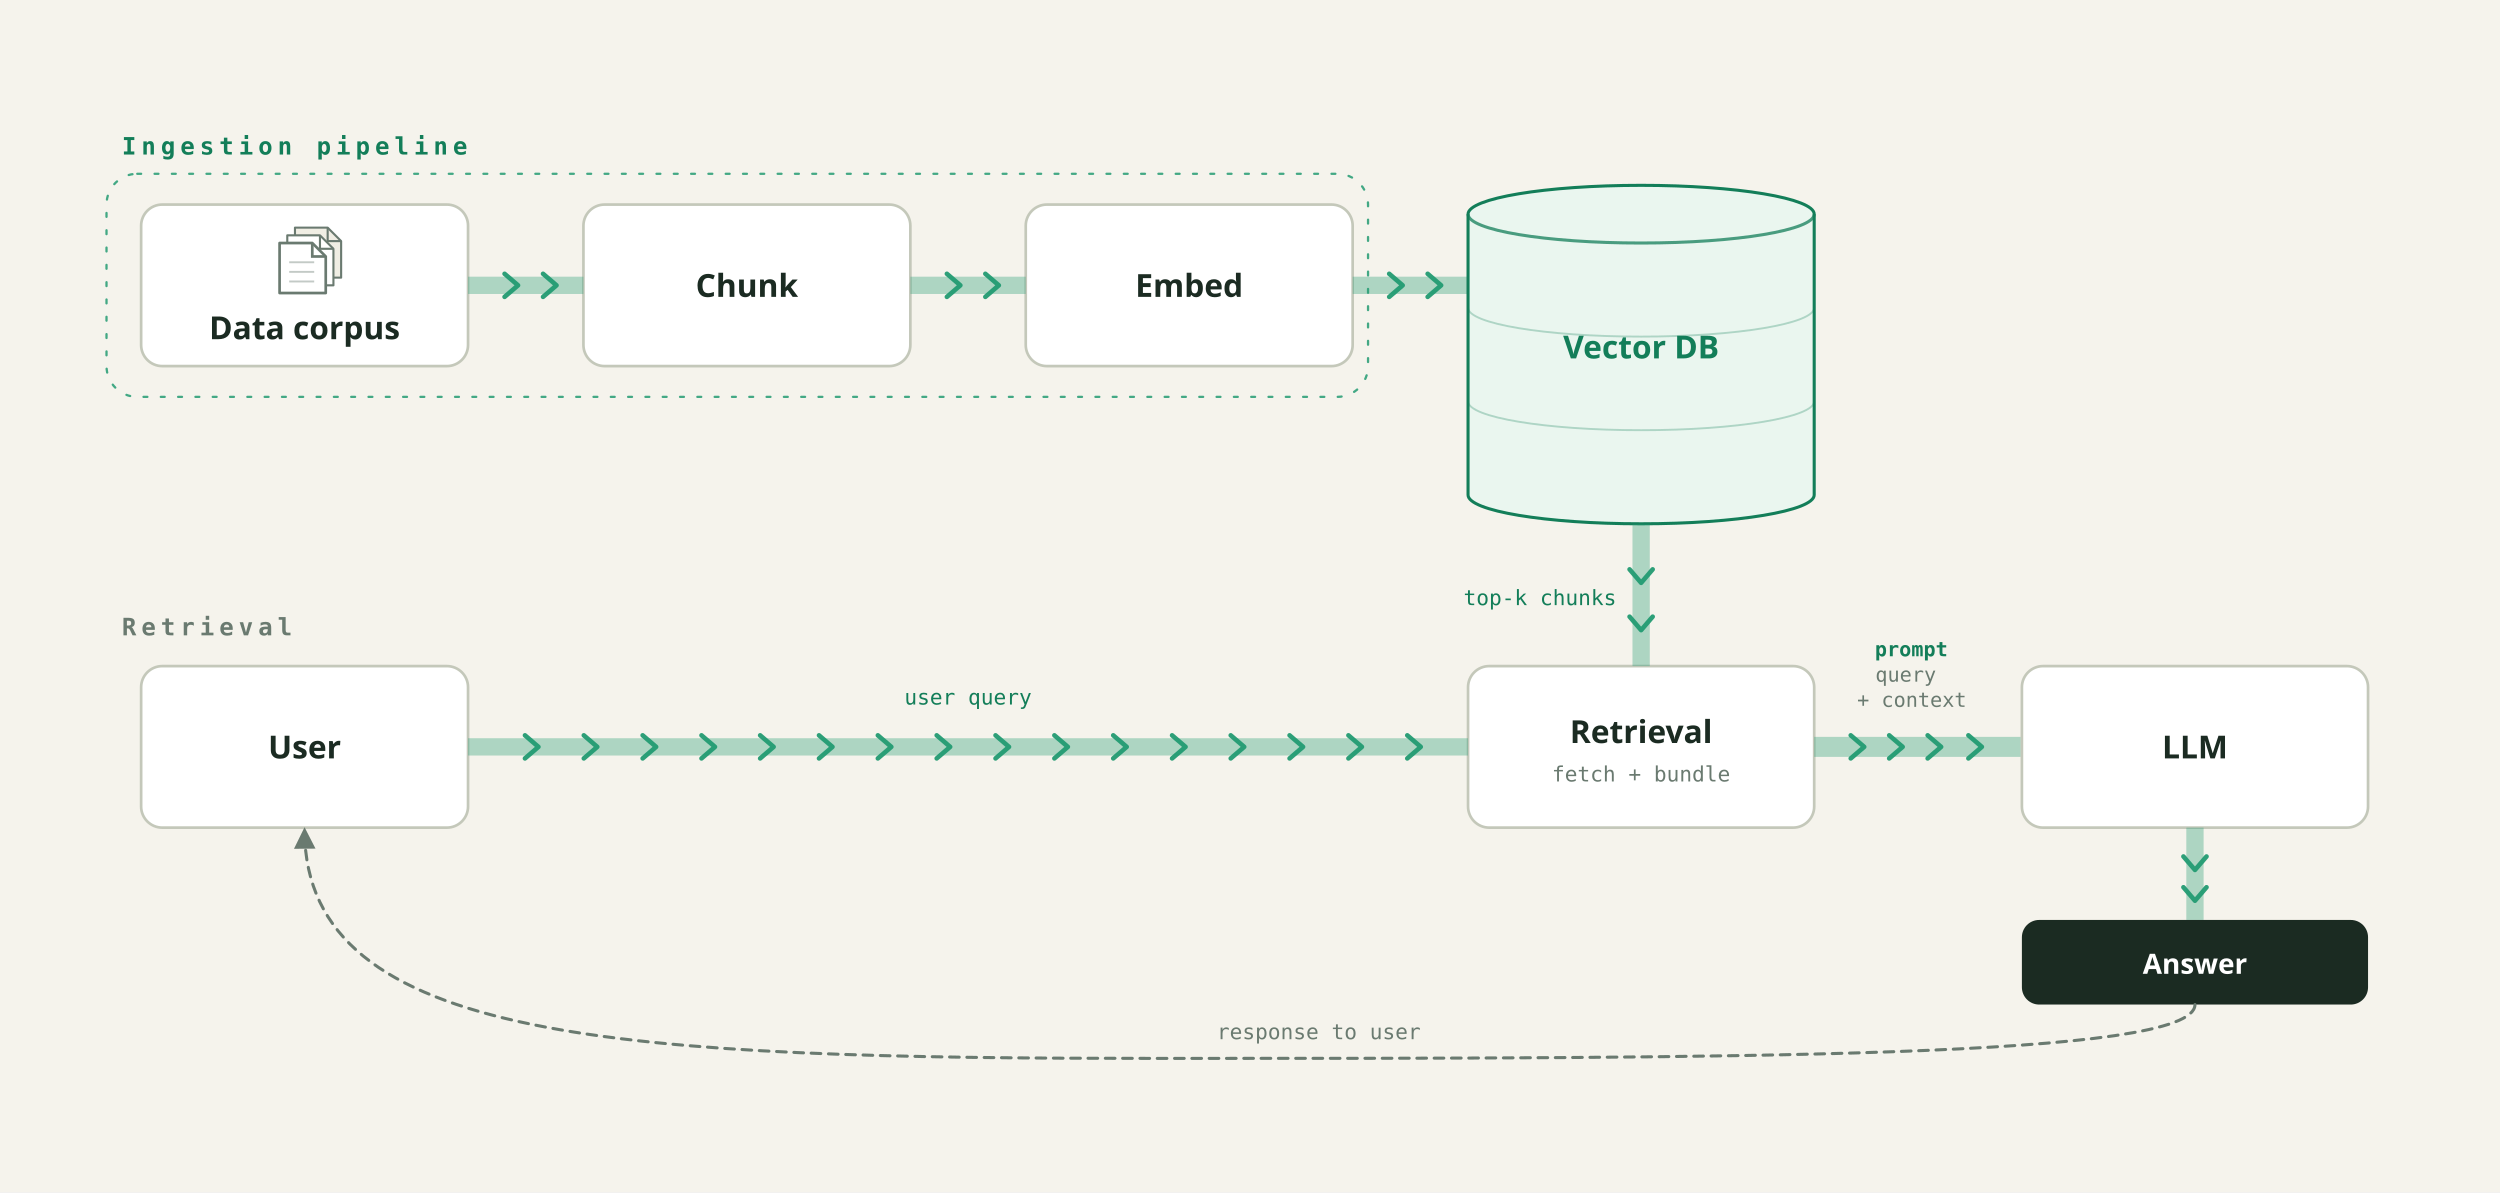
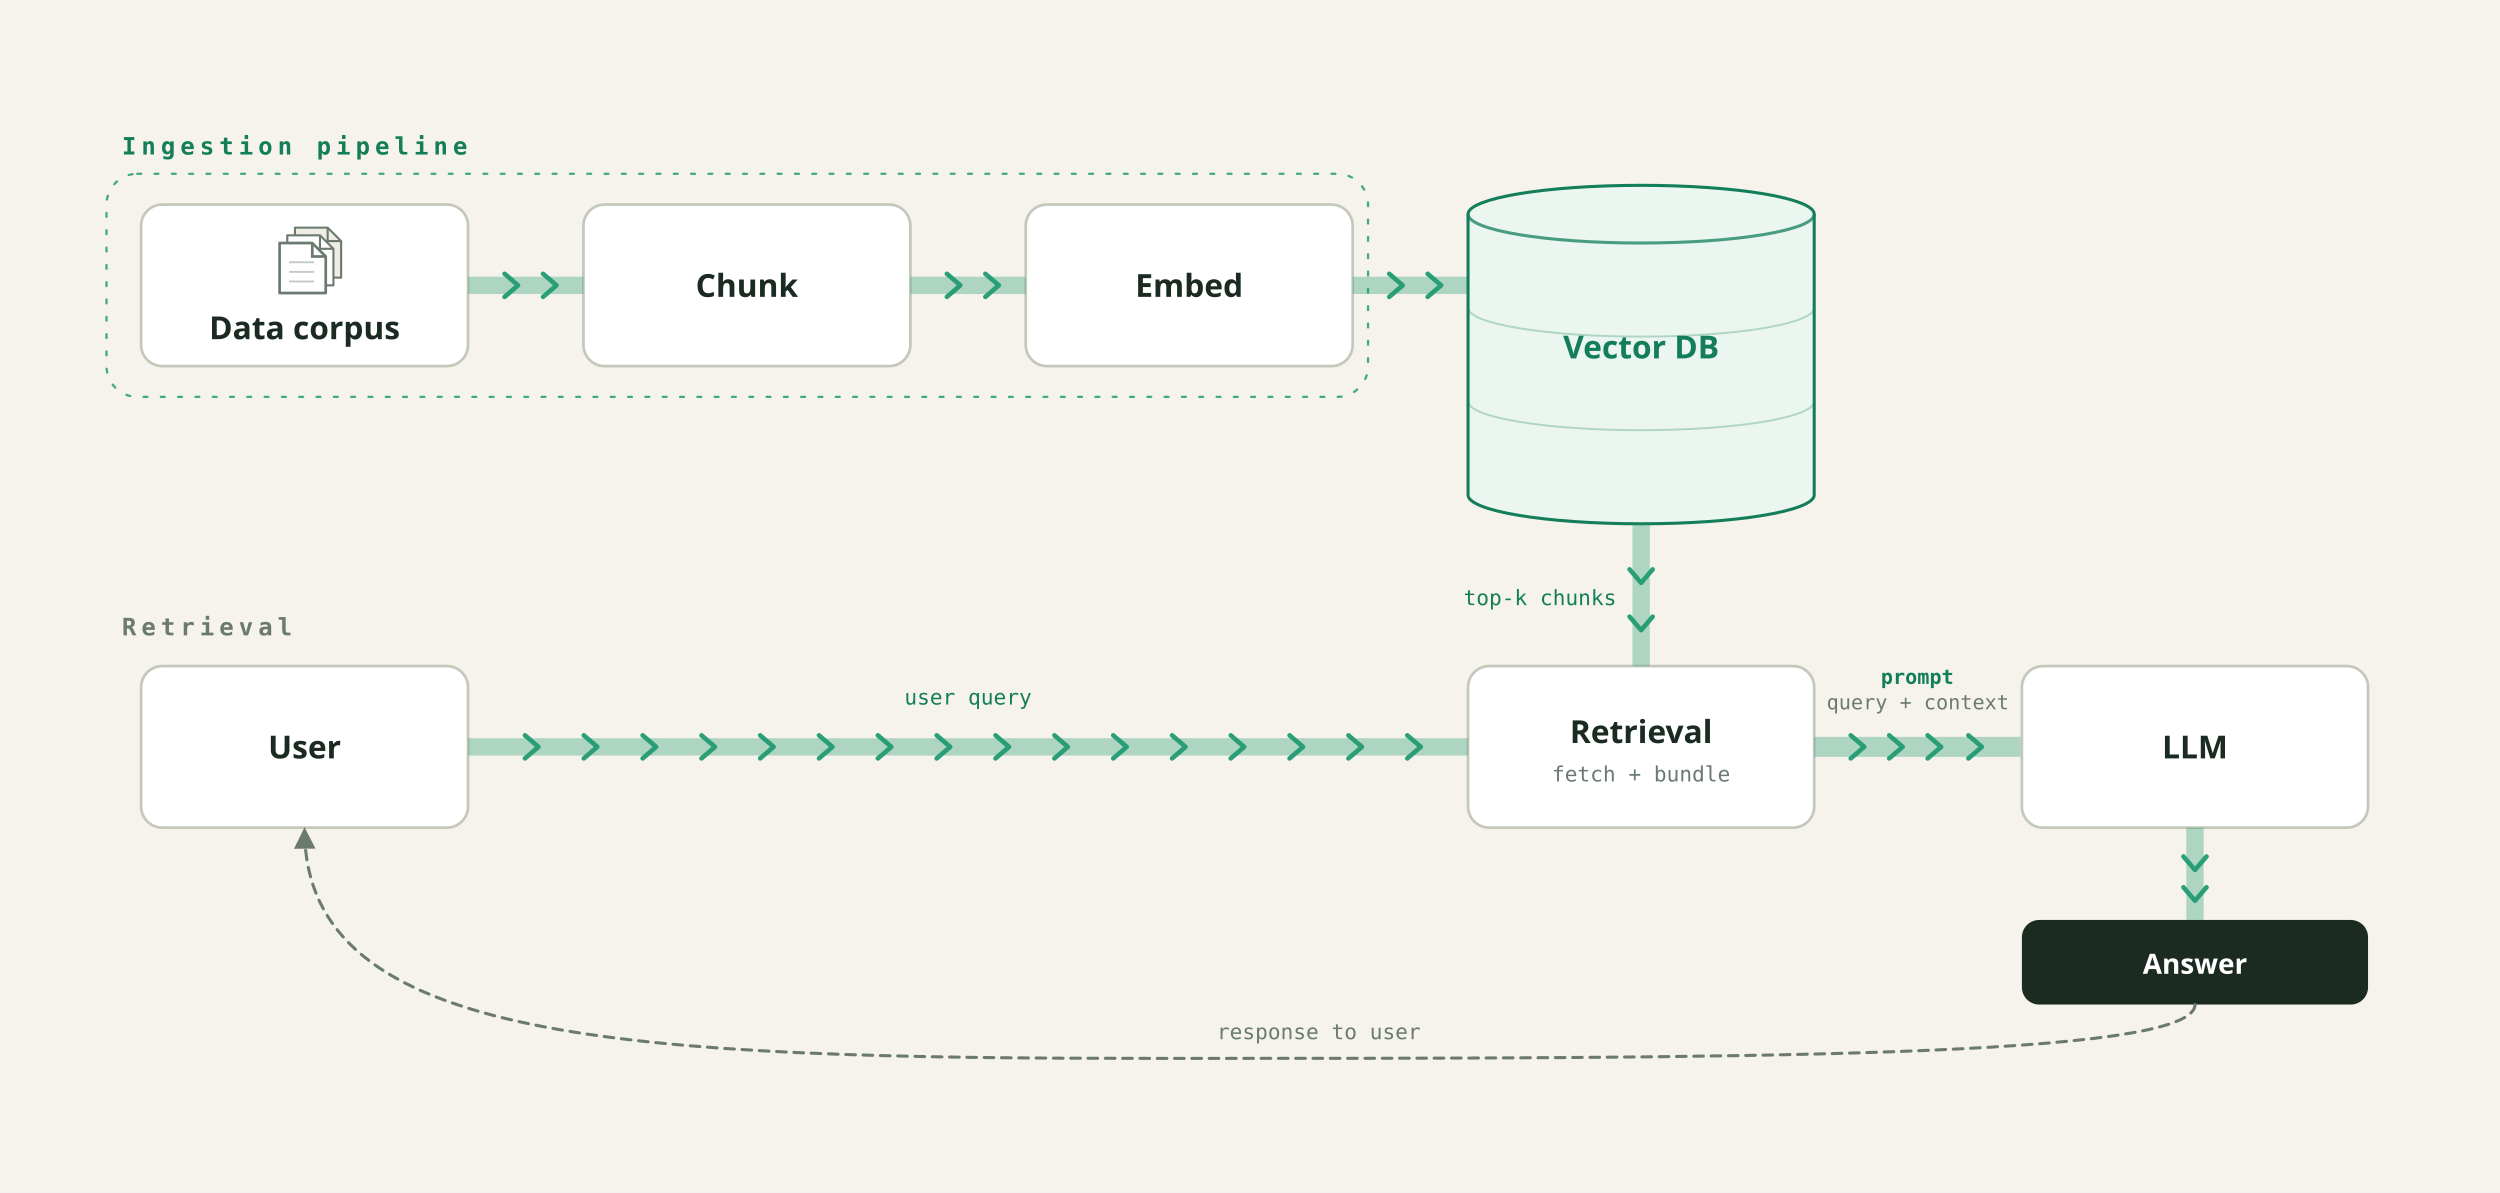
<svg xmlns="http://www.w3.org/2000/svg" viewBox="0 0 1300 620" width="100%" font-family="'Montserrat',system-ui,sans-serif" version="1.1" id="svg49">
  <defs id="defs1">
    <marker id="loopHead" viewBox="0 0 10 10" refX="8" refY="5" markerWidth="7" markerHeight="7" orient="auto-start-reverse">
      <path d="M0,0 L10,5 L0,10 z" fill="#6a7a70" id="path1" />
    </marker>
  </defs>
  <rect x="0" y="0" width="1300" height="620" rx="0" ry="0" fill="#f5f3ec" id="rect1" style="display:inline" />
  <rect x="55.384" y="90.372" width="656" height="116" rx="16" ry="16" fill="none" stroke="#239b72" stroke-width="1.2" stroke-dasharray="2, 7" stroke-linecap="round" opacity="0.85" id="rect2" />
  <text x="63.384" y="80.372" font-size="12.5px" font-weight="600" fill="#137e59" text-anchor="start" font-family="'Spline Sans Mono', monospace" letter-spacing="2.6" id="text3">Ingestion pipeline</text>
  <rect x="73.384" y="106.372" width="170" height="84" rx="11" ry="11" fill="#ffffff" stroke="#c4c8ba" stroke-width="1.4" id="rect3" />
  <text x="155" y="204" font-size="16.5px" font-weight="600" fill="#1b2b22" text-anchor="middle" id="text4" />
  <path d="m 153.384,118.372 h 17 l 7,7 v 19 h -24 z" fill="#f0eee4" stroke="#6a7a70" stroke-width="1.1" stroke-linejoin="round" id="path4" />
  <path d="m 170.384,118.372 v 7 h 7" fill="none" stroke="#6a7a70" stroke-width="1.1" id="path5" />
  <path d="m 149.384,122.372 h 17 l 7,7 v 19 h -24 z" fill="#ffffff" stroke="#6a7a70" stroke-width="1.1" stroke-linejoin="round" id="path6" />
  <path d="m 166.384,122.372 v 7 h 7" fill="none" stroke="#6a7a70" stroke-width="1.1" id="path7" />
  <path d="m 145.384,126.372 h 17 l 7,7 v 19 h -24 z" fill="#ffffff" stroke="#6a7a70" stroke-width="1.4" stroke-linejoin="round" id="path8" />
  <path d="m 162.384,126.372 v 7 h 7" fill="none" stroke="#6a7a70" stroke-width="1.4" id="path9" />
  <line x1="150.384" y1="136.372" x2="163.384" y2="136.372" stroke="#6a7a70" stroke-width="1" opacity="0.4" id="line9" />
  <line x1="150.384" y1="141.372" x2="163.384" y2="141.372" stroke="#6a7a70" stroke-width="1" opacity="0.4" id="line10" />
  <line x1="150.384" y1="146.372" x2="163.384" y2="146.372" stroke="#6a7a70" stroke-width="1" opacity="0.4" id="line11" />
  <text x="158.384" y="176.372" font-size="16.5px" font-weight="600" fill="#1b2b22" text-anchor="middle" id="text11">Data corpus</text>
  <rect x="303.384" y="106.372" width="170" height="84" rx="11" ry="11" fill="#ffffff" stroke="#c4c8ba" stroke-width="1.4" id="rect11" />
  <text x="388.384" y="154.372" font-size="16.5px" font-weight="600" fill="#1b2b22" text-anchor="middle" id="text12">Chunk</text>
  <rect x="533.384" y="106.372" width="170" height="84" rx="11" ry="11" fill="#ffffff" stroke="#c4c8ba" stroke-width="1.4" id="rect12" />
  <text x="618.384" y="154.372" font-size="16.5px" font-weight="600" fill="#1b2b22" text-anchor="middle" id="text13">Embed</text>
  <line x1="243.384" y1="148.372" x2="303.384" y2="148.372" stroke="#239b72" stroke-width="9" stroke-linecap="butt" opacity="0.34" id="line13" />
  <polyline points="259.0,216.0 266.0,210.0 259.0,204.0" fill="none" stroke="#239b72" stroke-width="2.4" stroke-linecap="round" stroke-linejoin="round" opacity="0.95" id="polyline13" transform="translate(3.383701,-61.62762)" />
  <polyline points="279.0,216.0 286.0,210.0 279.0,204.0" fill="none" stroke="#239b72" stroke-width="2.4" stroke-linecap="round" stroke-linejoin="round" opacity="0.95" id="polyline14" transform="translate(3.383701,-61.62762)" />
  <line x1="473.384" y1="148.372" x2="533.384" y2="148.372" stroke="#239b72" stroke-width="9" stroke-linecap="butt" opacity="0.34" id="line14" />
  <polyline points="489.0,216.0 496.0,210.0 489.0,204.0" fill="none" stroke="#239b72" stroke-width="2.4" stroke-linecap="round" stroke-linejoin="round" opacity="0.95" id="polyline15" transform="translate(3.383701,-61.62762)" />
  <polyline points="509.0,216.0 516.0,210.0 509.0,204.0" fill="none" stroke="#239b72" stroke-width="2.4" stroke-linecap="round" stroke-linejoin="round" opacity="0.95" id="polyline16" transform="translate(3.383701,-61.62762)" />
  <line x1="703.384" y1="148.372" x2="763.384" y2="148.372" stroke="#239b72" stroke-width="9" stroke-linecap="butt" opacity="0.34" id="line16" />
  <polyline points="719.0,216.0 726.0,210.0 719.0,204.0" fill="none" stroke="#239b72" stroke-width="2.4" stroke-linecap="round" stroke-linejoin="round" opacity="0.95" id="polyline17" transform="translate(3.383701,-61.62762)" />
  <polyline points="739.0,216.0 746.0,210.0 739.0,204.0" fill="none" stroke="#239b72" stroke-width="2.4" stroke-linecap="round" stroke-linejoin="round" opacity="0.95" id="polyline18" transform="translate(3.383701,-61.62762)" />
  <path d="m 763.384,111.372 a 90,15 0 0 1 180,0 v 146 a 90,15 0 0 1 -180,0 z" fill="#eaf6ef" stroke="#137e59" stroke-width="1.6" id="path18" />
  <path d="m 763.384,111.372 a 90,15 0 0 0 180,0" fill="none" stroke="#137e59" stroke-width="1.6" opacity="0.75" id="path19" />
  <path d="m 763.384,160.039 a 90,15 0 0 0 180,0" fill="none" stroke="#137e59" stroke-width="1" opacity="0.28" id="path20" />
  <path d="m 763.384,208.706 a 90,15 0 0 0 180,0" fill="none" stroke="#137e59" stroke-width="1" opacity="0.28" id="path21" />
  <text x="853.384" y="186.372" font-size="16.5px" font-weight="700" fill="#137e59" text-anchor="middle" id="text21">Vector DB</text>
  <text x="63.384" y="330.372" font-size="12.5px" font-weight="600" fill="#6a7a70" text-anchor="start" font-family="'Spline Sans Mono', monospace" letter-spacing="2.6" id="text22">Retrieval</text>
  <rect x="73.384" y="346.372" width="170" height="84" rx="11" ry="11" fill="#ffffff" stroke="#c4c8ba" stroke-width="1.4" id="rect22" />
  <text x="158.384" y="394.372" font-size="16.5px" font-weight="600" fill="#1b2b22" text-anchor="middle" id="text23">User</text>
  <rect x="763.384" y="346.372" width="180" height="84" rx="11" ry="11" fill="#ffffff" stroke="#c4c8ba" stroke-width="1.4" id="rect23" />
  <text x="853.384" y="386.372" font-size="16.5px" font-weight="600" fill="#1b2b22" text-anchor="middle" id="text24">Retrieval</text>
  <text x="853.384" y="406.372" font-size="11px" font-weight="400" fill="#6a7a70" text-anchor="middle" font-family="'Spline Sans Mono', monospace" id="text25">fetch + bundle</text>
  <rect x="1051.384" y="346.372" width="180" height="84" rx="11" ry="11" fill="#ffffff" stroke="#c4c8ba" stroke-width="1.4" id="rect25" />
  <text x="1141.384" y="394.372" font-size="16.5px" font-weight="600" fill="#1b2b22" text-anchor="middle" id="text26">LLM</text>
  <line x1="243.384" y1="388.372" x2="763.384" y2="388.372" stroke="#239b72" stroke-width="9" stroke-linecap="butt" opacity="0.34" id="line26" />
  <polyline points="269.6,456.0 276.6,450.0 269.6,444.0" fill="none" stroke="#239b72" stroke-width="2.4" stroke-linecap="round" stroke-linejoin="round" opacity="0.95" id="polyline26" transform="translate(3.383701,-61.62762)" />
  <polyline points="300.2,456.0 307.2,450.0 300.2,444.0" fill="none" stroke="#239b72" stroke-width="2.4" stroke-linecap="round" stroke-linejoin="round" opacity="0.95" id="polyline27" transform="translate(3.383701,-61.62762)" />
  <polyline points="330.8,456.0 337.8,450.0 330.8,444.0" fill="none" stroke="#239b72" stroke-width="2.4" stroke-linecap="round" stroke-linejoin="round" opacity="0.95" id="polyline28" transform="translate(3.383701,-61.62762)" />
  <polyline points="361.4,456.0 368.4,450.0 361.4,444.0" fill="none" stroke="#239b72" stroke-width="2.4" stroke-linecap="round" stroke-linejoin="round" opacity="0.95" id="polyline29" transform="translate(3.383701,-61.62762)" />
  <polyline points="391.9,456.0 398.9,450.0 391.9,444.0" fill="none" stroke="#239b72" stroke-width="2.4" stroke-linecap="round" stroke-linejoin="round" opacity="0.95" id="polyline30" transform="translate(3.383701,-61.62762)" />
  <polyline points="422.5,456.0 429.5,450.0 422.5,444.0" fill="none" stroke="#239b72" stroke-width="2.4" stroke-linecap="round" stroke-linejoin="round" opacity="0.95" id="polyline31" transform="translate(3.383701,-61.62762)" />
  <polyline points="453.1,456.0 460.1,450.0 453.1,444.0" fill="none" stroke="#239b72" stroke-width="2.4" stroke-linecap="round" stroke-linejoin="round" opacity="0.95" id="polyline32" transform="translate(3.383701,-61.62762)" />
  <polyline points="483.7,456.0 490.7,450.0 483.7,444.0" fill="none" stroke="#239b72" stroke-width="2.4" stroke-linecap="round" stroke-linejoin="round" opacity="0.95" id="polyline33" transform="translate(3.383701,-61.62762)" />
  <polyline points="514.3,456.0 521.3,450.0 514.3,444.0" fill="none" stroke="#239b72" stroke-width="2.4" stroke-linecap="round" stroke-linejoin="round" opacity="0.95" id="polyline34" transform="translate(3.383701,-61.62762)" />
  <polyline points="544.9,456.0 551.9,450.0 544.9,444.0" fill="none" stroke="#239b72" stroke-width="2.4" stroke-linecap="round" stroke-linejoin="round" opacity="0.95" id="polyline35" transform="translate(3.383701,-61.62762)" />
  <polyline points="575.5,456.0 582.5,450.0 575.5,444.0" fill="none" stroke="#239b72" stroke-width="2.4" stroke-linecap="round" stroke-linejoin="round" opacity="0.95" id="polyline36" transform="translate(3.383701,-61.62762)" />
  <polyline points="606.1,456.0 613.1,450.0 606.1,444.0" fill="none" stroke="#239b72" stroke-width="2.4" stroke-linecap="round" stroke-linejoin="round" opacity="0.95" id="polyline37" transform="translate(3.383701,-61.62762)" />
  <polyline points="636.6,456.0 643.6,450.0 636.6,444.0" fill="none" stroke="#239b72" stroke-width="2.4" stroke-linecap="round" stroke-linejoin="round" opacity="0.95" id="polyline38" transform="translate(3.383701,-61.62762)" />
  <polyline points="667.2,456.0 674.2,450.0 667.2,444.0" fill="none" stroke="#239b72" stroke-width="2.4" stroke-linecap="round" stroke-linejoin="round" opacity="0.95" id="polyline39" transform="translate(3.383701,-61.62762)" />
  <polyline points="697.8,456.0 704.8,450.0 697.8,444.0" fill="none" stroke="#239b72" stroke-width="2.4" stroke-linecap="round" stroke-linejoin="round" opacity="0.95" id="polyline40" transform="translate(3.383701,-61.62762)" />
  <polyline points="728.4,456.0 735.4,450.0 728.4,444.0" fill="none" stroke="#239b72" stroke-width="2.4" stroke-linecap="round" stroke-linejoin="round" opacity="0.95" id="polyline41" transform="translate(3.383701,-61.62762)" />
  <g id="g41" transform="translate(3.383701,-87.62762)">
    <rect x="460" y="440" width="80" height="20" rx="6" fill="#f5f3ec" opacity="0.92" id="rect41" style="display:none" />
    <text x="500" y="454" font-size="11px" font-weight="500" fill="#137e59" text-anchor="middle" font-family="'Spline Sans Mono', monospace" id="text41">user query</text>
  </g>
  <line x1="853.384" y1="272.372" x2="853.384" y2="346.372" stroke="#239b72" stroke-width="9" stroke-linecap="butt" opacity="0.34" id="line41" />
  <polyline points="844.0,357.7 850.0,364.7 856.0,357.7" fill="none" stroke="#239b72" stroke-width="2.4" stroke-linecap="round" stroke-linejoin="round" opacity="0.95" id="polyline42" transform="translate(3.383701,-61.62762)" />
  <polyline points="844.0,382.3 850.0,389.3 856.0,382.3" fill="none" stroke="#239b72" stroke-width="2.4" stroke-linecap="round" stroke-linejoin="round" opacity="0.95" id="polyline43" transform="translate(3.383701,-61.62762)" />
  <g id="g43" transform="translate(-49.21634,-60.32762)">
    <rect x="803.4" y="361" width="93.2" height="20" rx="6" fill="#f5f3ec" opacity="0.92" id="rect43" style="display:none" />
    <text x="850" y="375" font-size="11px" font-weight="500" fill="#137e59" text-anchor="middle" font-family="'Spline Sans Mono', monospace" id="text43">top-k chunks</text>
  </g>
-   <text x="993.887" y="341.265" font-size="10.5px" font-weight="600" fill="#137e59" text-anchor="middle" font-family="'Spline Sans Mono', monospace" id="text44">prompt</text>
-   <text x="994.151" y="354.452" font-size="10.5px" font-weight="500" fill="#6a7a70" text-anchor="middle" font-family="'Spline Sans Mono', monospace" id="text45">
-     <tspan id="tspan49" x="994.151" y="354.452">query</tspan>
-     <tspan id="tspan50" x="994.151" y="367.577">+ context</tspan>
+   <text x="996.988" y="355.645" font-size="10.5px" font-weight="600" fill="#137e59" text-anchor="middle" font-family="'Spline Sans Mono', monospace" id="text44">prompt</text>
+   <text x="997.252" y="368.833" font-size="10.5px" font-weight="500" fill="#6a7a70" text-anchor="middle" font-family="'Spline Sans Mono', monospace" id="text45">
+     <tspan id="tspan50" x="997.252" y="368.833">query + context</tspan>
  </text>
  <line x1="943.384" y1="388.372" x2="1050.684" y2="388.372" stroke="#239b72" stroke-width="10.423" stroke-linecap="butt" opacity="0.34" id="line45" />
  <polyline points="959.0,456.0 966.0,450.0 959.0,444.0" fill="none" stroke="#239b72" stroke-width="2.4" stroke-linecap="round" stroke-linejoin="round" opacity="0.95" id="polyline45" transform="translate(3.383701,-61.62762)" />
  <polyline points="979.0,456.0 986.0,450.0 979.0,444.0" fill="none" stroke="#239b72" stroke-width="2.4" stroke-linecap="round" stroke-linejoin="round" opacity="0.95" id="polyline46" transform="translate(3.383701,-61.62762)" />
  <polyline points="999.0,456.0 1006.0,450.0 999.0,444.0" fill="none" stroke="#239b72" stroke-width="2.4" stroke-linecap="round" stroke-linejoin="round" opacity="0.95" id="polyline47" transform="translate(3.383701,-61.62762)" />
  <polyline points="979.0,456.0 986.0,450.0 979.0,444.0" fill="none" stroke="#239b72" stroke-width="2.4" stroke-linecap="round" stroke-linejoin="round" opacity="0.95" id="polyline46-7" transform="translate(44.5653,-61.62762)" />
  <rect x="1051.384" y="478.372" width="180" height="44" rx="9" ry="9" fill="#1b2b22" id="rect47" />
  <text x="1141.384" y="506.372" font-size="14.5px" font-weight="600" fill="#ffffff" text-anchor="middle" id="text47">Answer</text>
  <line x1="1141.384" y1="430.372" x2="1141.384" y2="478.372" stroke="#239b72" stroke-width="9" stroke-linecap="butt" opacity="0.34" id="line47" />
  <polyline points="1104.0,507.0 1110.0,514.0 1116.0,507.0" fill="none" stroke="#239b72" stroke-width="2.4" stroke-linecap="round" stroke-linejoin="round" opacity="0.95" id="polyline48" transform="translate(31.3837,-61.62762)" />
  <polyline points="1104.0,523.0 1110.0,530.0 1116.0,523.0" fill="none" stroke="#239b72" stroke-width="2.4" stroke-linecap="round" stroke-linejoin="round" opacity="0.95" id="polyline49" transform="translate(31.3837,-61.62762)" />
  <path d="m 1141.384,522.372 c 0,28 -238,28 -538,28 -280,0 -444,-8 -445,-118" fill="none" stroke="#6a7a70" stroke-width="1.6" stroke-dasharray="5, 4" stroke-linecap="round" marker-end="url(#loopHead)" id="path49" />
  <g id="g49" transform="translate(125.7609,-75.62762)">
    <rect x="500.2" y="602" width="119.6" height="20" rx="6" fill="#f5f3ec" opacity="0.92" id="rect49" style="display:none" />
    <text x="560" y="616" font-size="11px" font-weight="500" fill="#6a7a70" text-anchor="middle" font-family="'Spline Sans Mono', monospace" id="text49">response to user</text>
  </g>



+ 
undefined
</svg>
